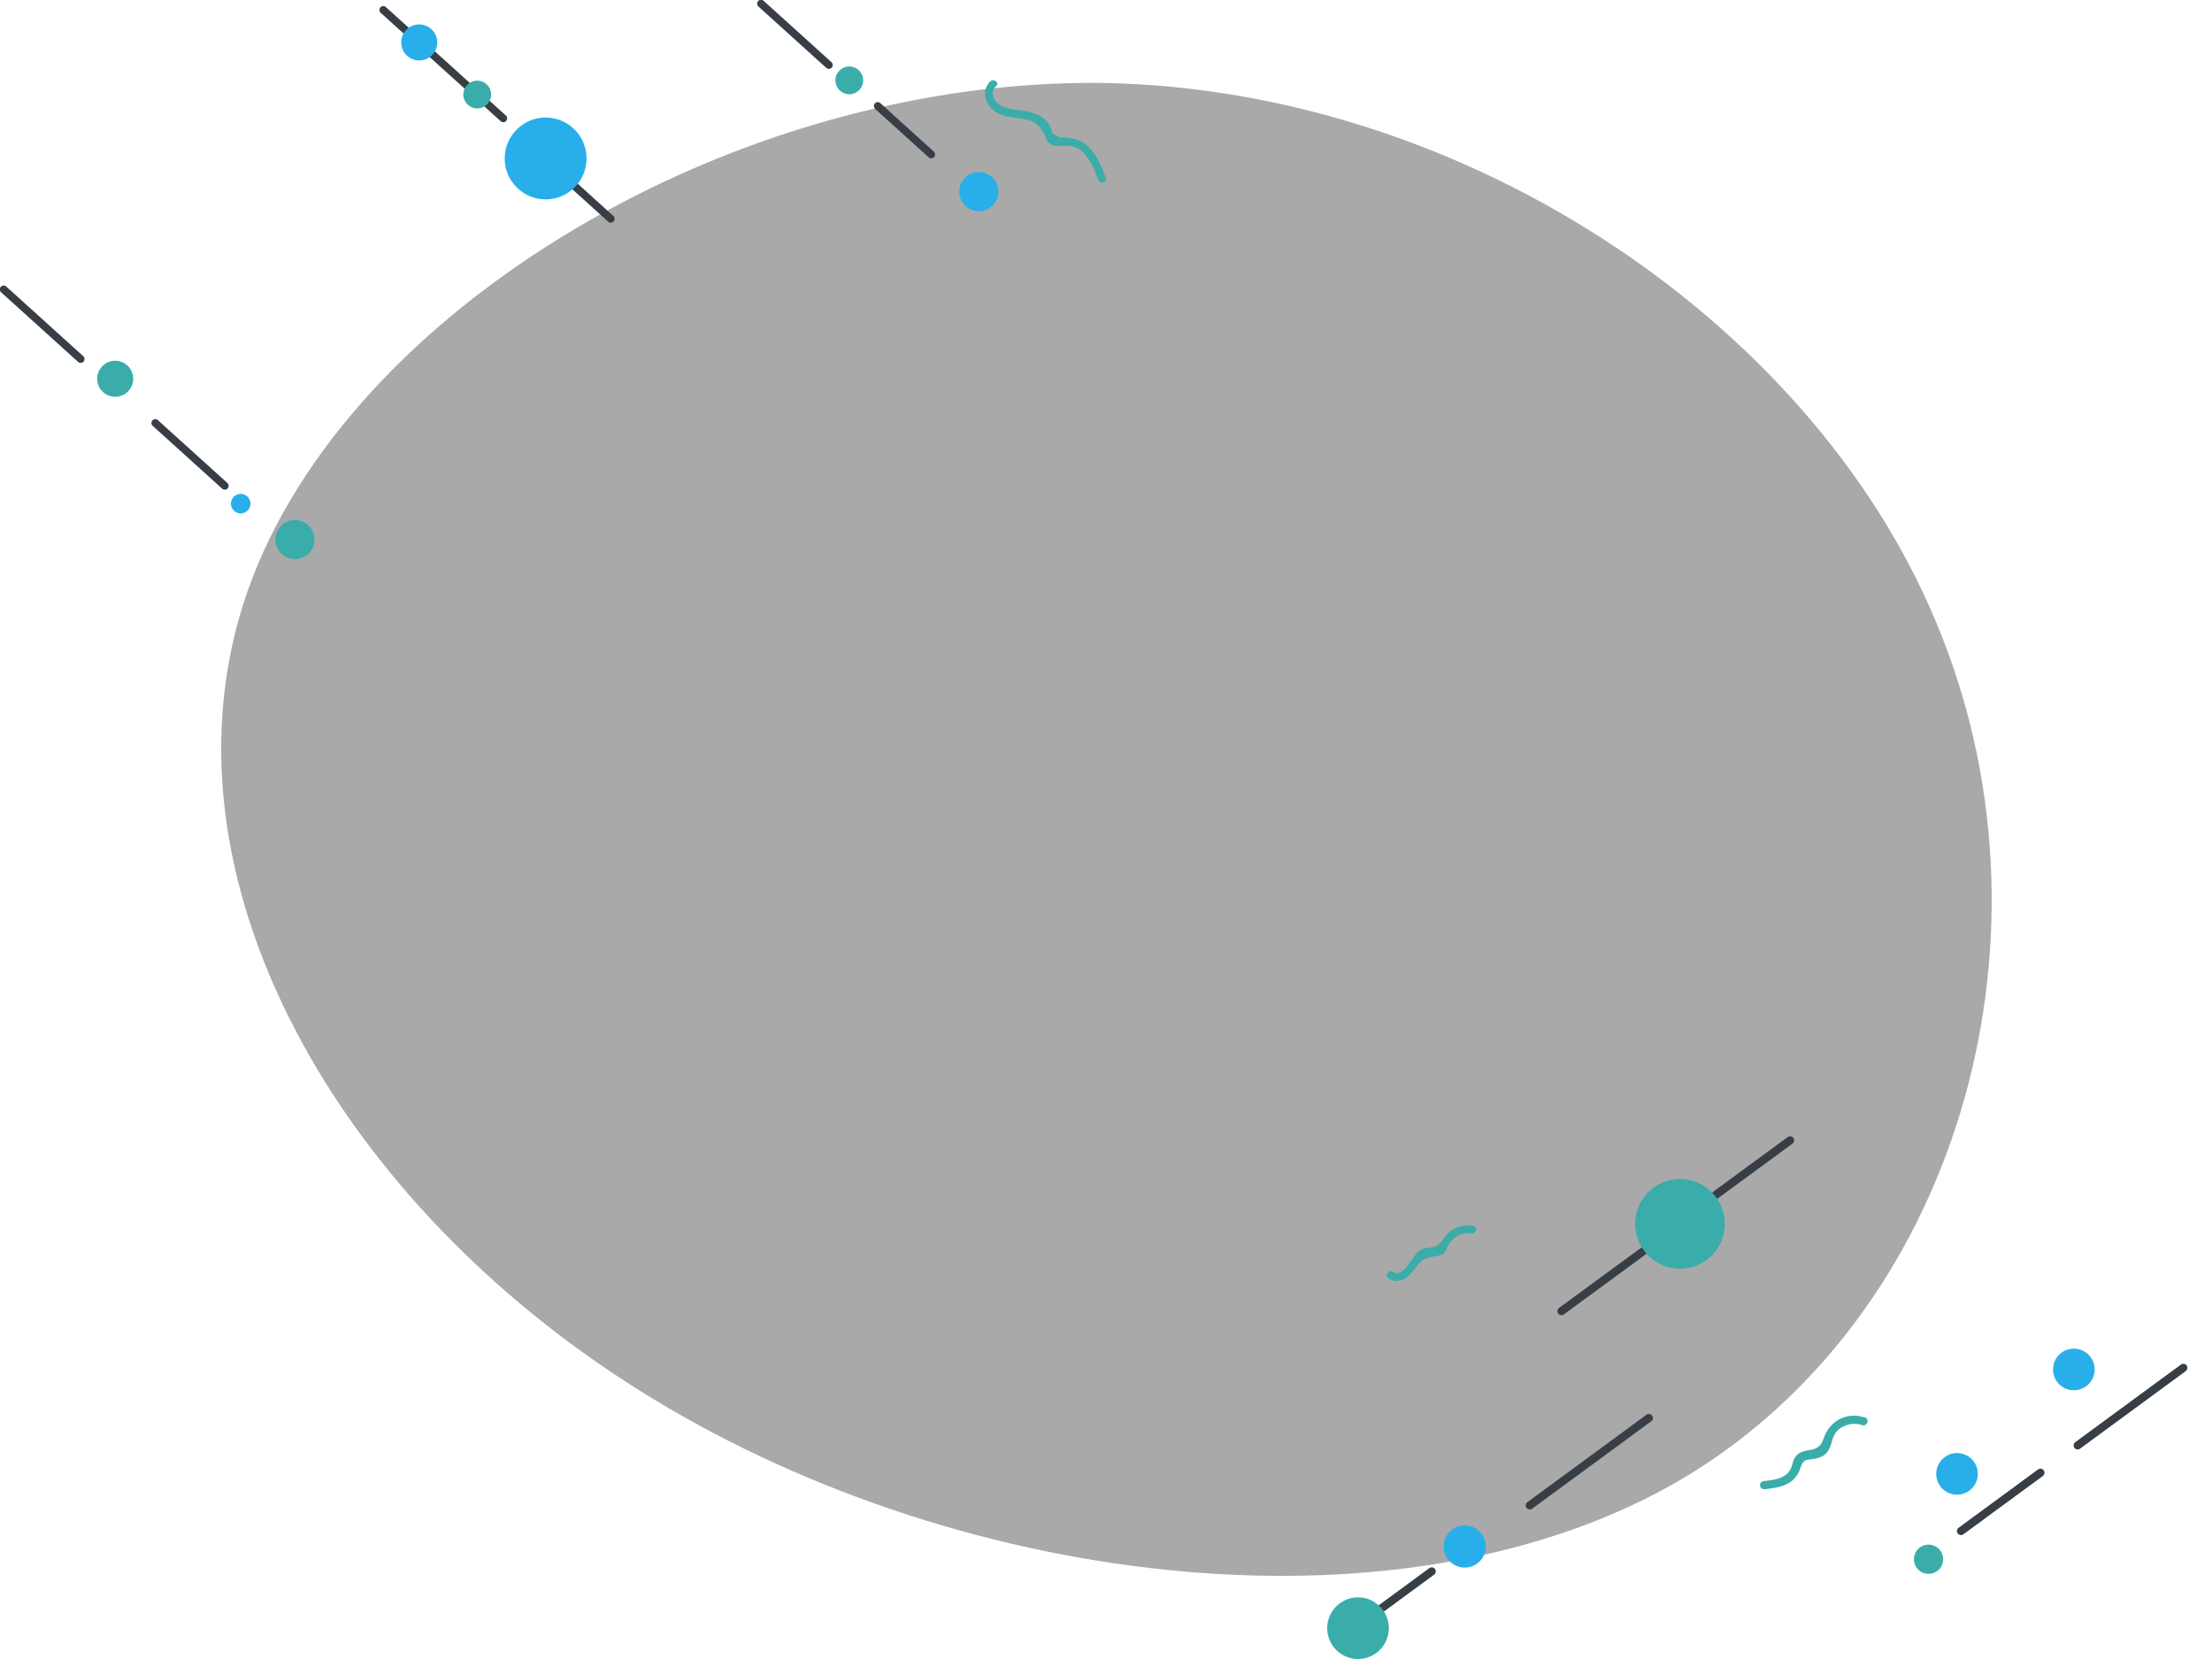
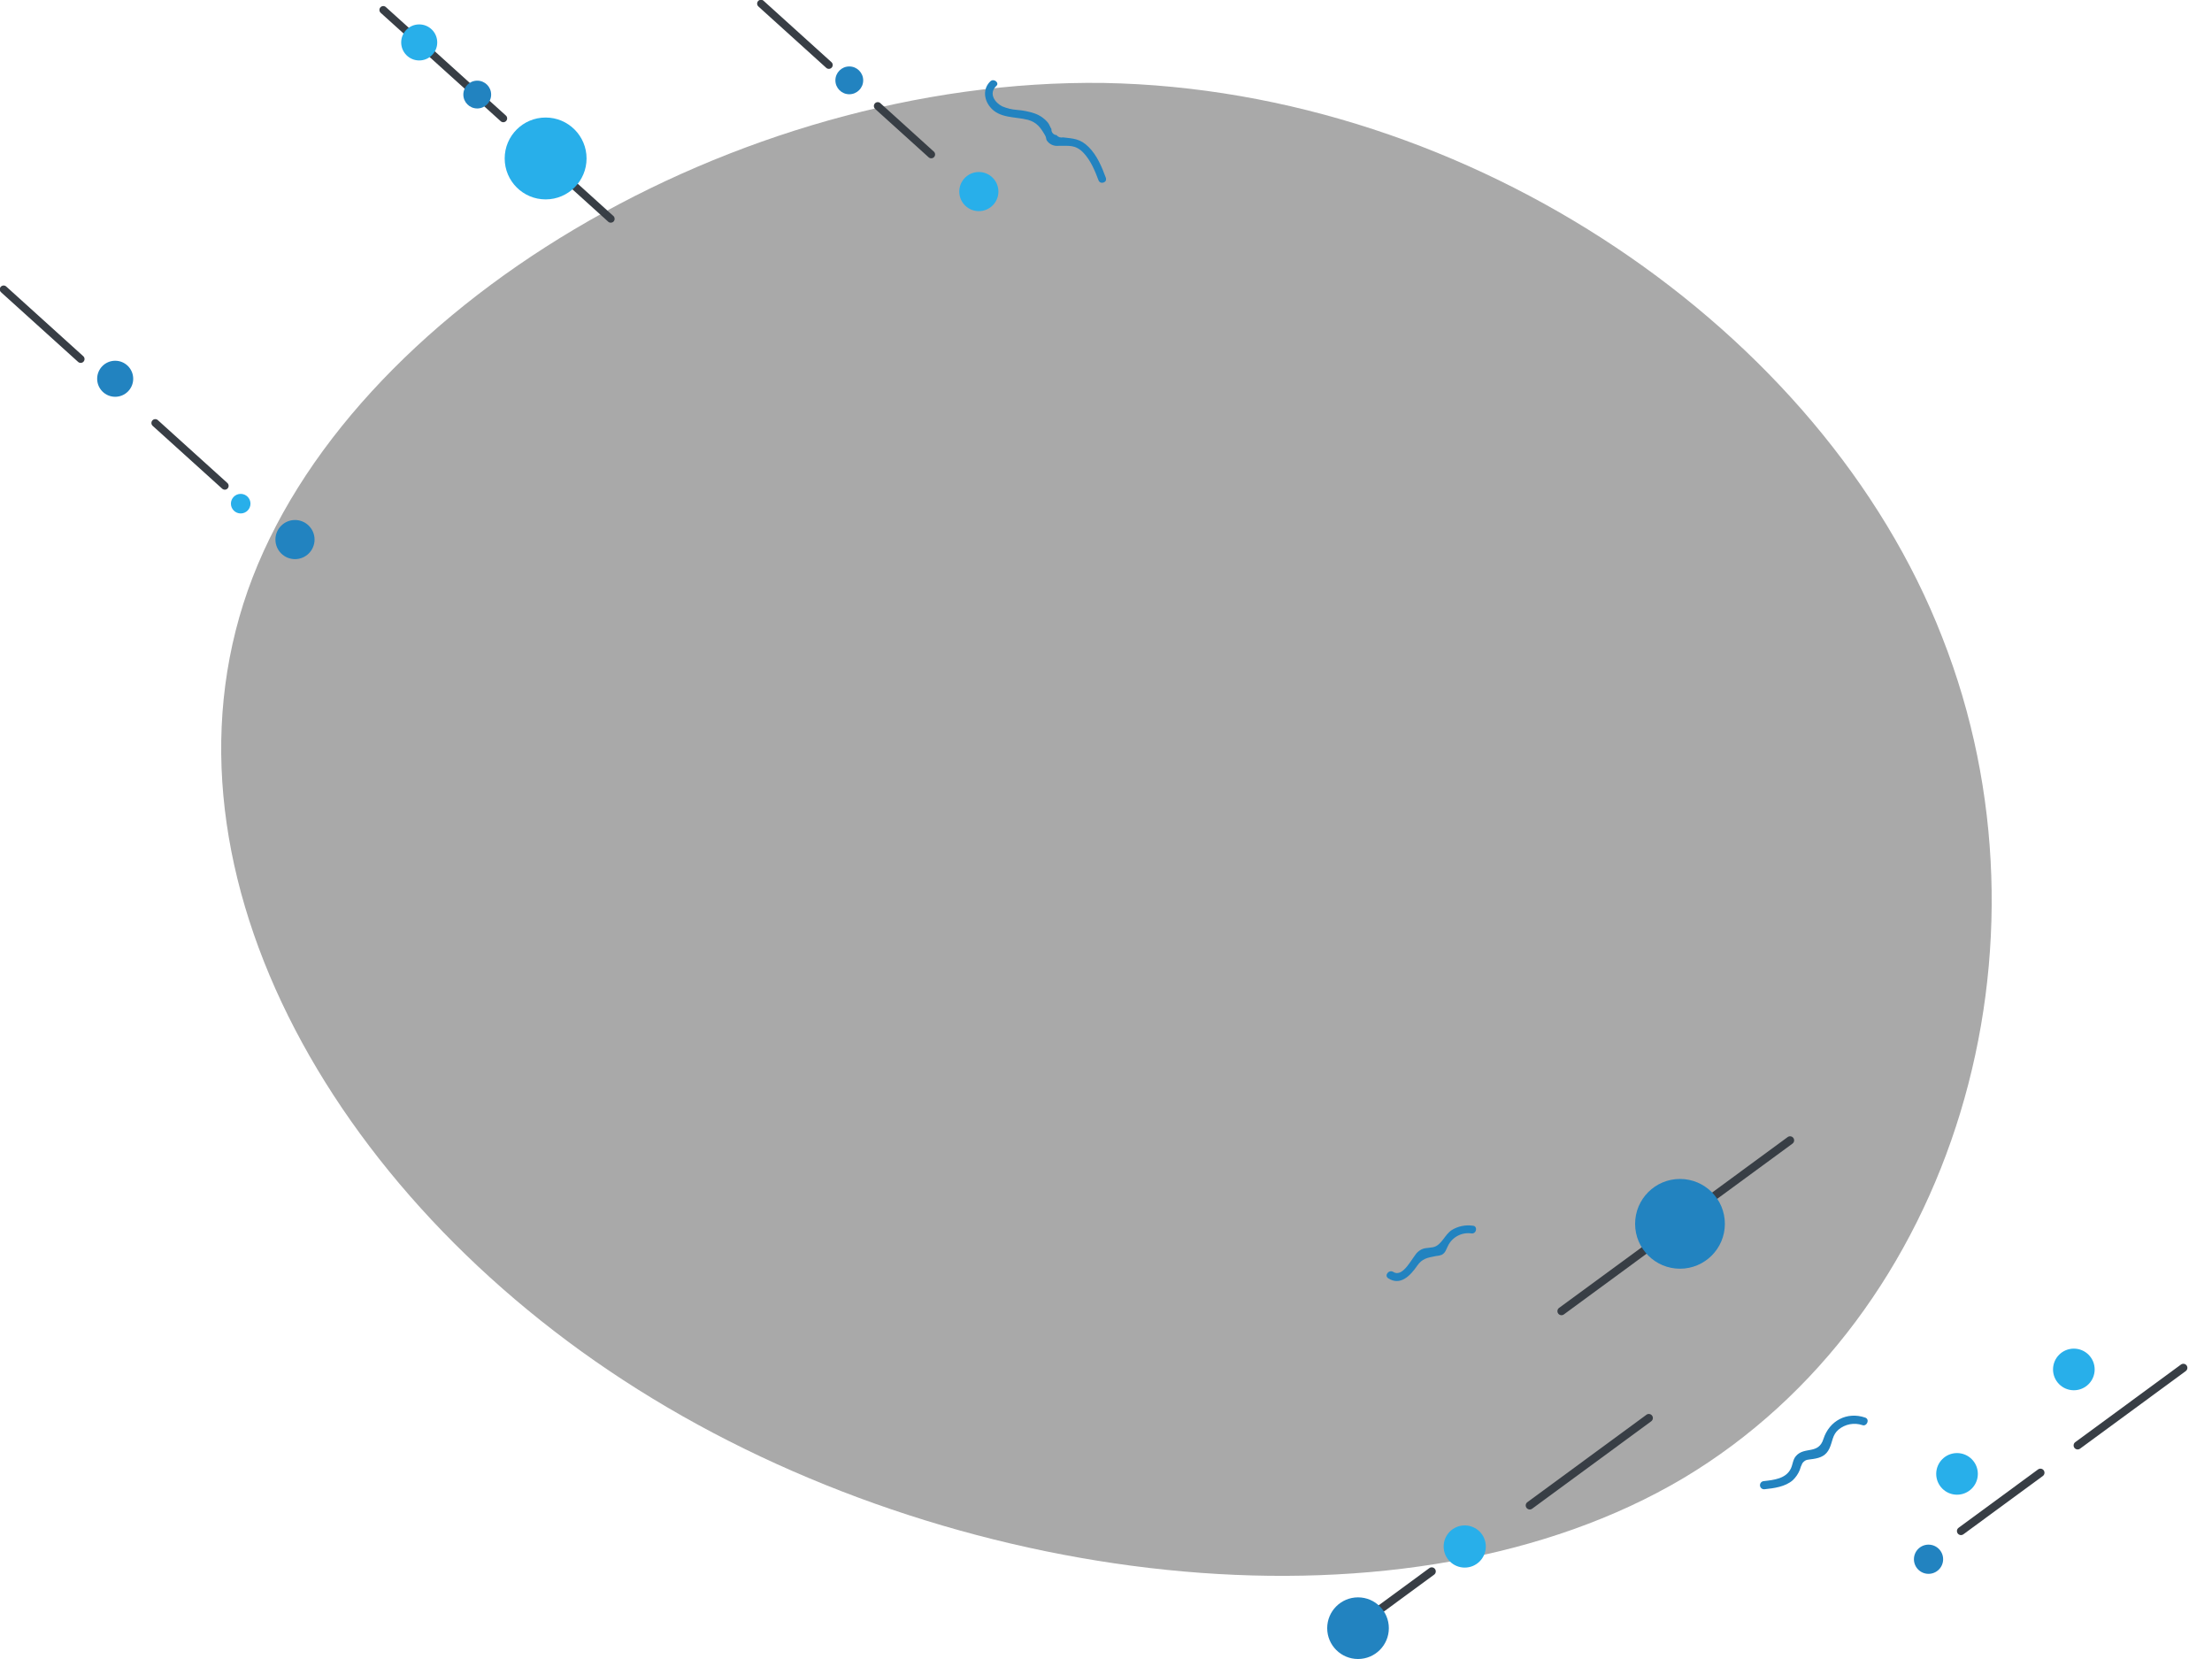
<svg xmlns="http://www.w3.org/2000/svg" xmlns:xlink="http://www.w3.org/1999/xlink" id="shape" width="800" height="600">
  <style>
    @keyframes scale_1 {
      0%, 100% {transform: scale(1);}
      50%      {transform: scale(.3);}
    }
    @keyframes scale_2 {
      0%, 100% {transform: scale(.3);}
      50%      {transform: scale(1.5);}
    }
    .circle_scale {
      transform-box: fill-box;
      transform-origin: center;
    }
    #element_1_2 {animation: scale_1 5s linear infinite;}
    #element_1_3 {animation: scale_2 5s linear infinite;}
    #element_1_4 {animation: scale_2 5s linear infinite;}
    #element_1_6 {animation: scale_2 5s linear infinite;}
    #element_1_7 {animation: scale_1 5s linear infinite;}
    #element_1_8 {animation: scale_1 5s linear infinite;}
    #element_1_9 {animation: scale_2 5s linear infinite;}
  </style>
  <defs>
    <clipPath id="clip-path" clipPathUnits="objectBoundingBox">
      <use xlink:href="#filterPath" fill="none" />
    </clipPath>
    <path id="filterPath" d="M.878.384c.055.186.006.409-.117.507c-.124.098-.323.068-.466-.048c-.142-.115-.228-.316-.183-.487C.157.186.332.047.499.05C.665.054.824.199.878.384z">
      <animate dur="30s" repeatCount="indefinite" attributeName="d" attributeType="XML" values="           M.878.384c.055.186.006.409-.117.507c-.124.098-.323.068-.466-.048c-.142-.115-.228-.316-.183-.487C.157.186.332.047.499.05C.665.054.824.199.878.384z;           M.878.295c.063.187-.015.492-.155.604c-.14.111-.341.028-.468-.11C.128.651.073.459.112.312c.038-.145.169-.245.336-.26C.615.037.816.107.878.295z;           M.884.416c.044.161-.001.28-.156.383c-.155.103-.421.192-.543.131c-.122-.062-.101-.275-.012-.48C.262.245.418.047.563.05C.707.053.84.256.884.416z;           M.877.349c.062.183-.004.423-.149.531c-.146.108-.374.084-.501-.027C.1.743.073.545.125.375c.053-.171.185-.316.344-.325C.629.041.816.167.877.349z;           M.878.384c.055.186.006.409-.117.507c-.124.098-.323.068-.466-.048c-.142-.115-.228-.316-.183-.487C.157.186.332.047.499.05C.665.054.824.199.878.384z" calcMode="spline" keySplines=".56 .37 .43 .58;.56 .37 .43 .58;.56 .37 .43 .58;.56 .37 .43 .58" />
    </path>
    <g id="animation">
      <animateTransform xlink:href="#shape" attributeName="transform" attributeType="XML" type="translate" dur="6s" values="0 0;0 8;0 0" repeatCount="indefinite" calcMode="spline" keySplines=".45 .05 .55 .95;.45 .05 .55 .95" />
      <animateTransform xlink:href="#group_1_1" attributeName="transform" attributeType="XML" type="translate" dur="10s" values="0 0;20 -20;0 0" repeatCount="indefinite" calcMode="spline" keySplines=".56 .37 .43 .58;.56 .37 .43 .58" />
      <animateTransform xlink:href="#group_1_2" attributeName="transform" attributeType="XML" type="translate" dur="10s" values="0 0;0 20;0 0" repeatCount="indefinite" calcMode="spline" keySplines=".56 .37 .43 .58;.56 .37 .43 .58" />
      <animateTransform xlink:href="#group_2_1" attributeName="transform" attributeType="XML" type="translate" dur="5s" values="0 0;-10 10;0 0" repeatCount="indefinite" calcMode="spline" keySplines=".56 .37 .43 .58;.56 .37 .43 .58" />
      <animateTransform xlink:href="#group_2_1" attributeName="transform" attributeType="XML" type="rotate" dur="5s" values="0;-10;0" repeatCount="indefinite" calcMode="spline" keySplines=".56 .37 .43 .58;.56 .37 .43 .58" additive="sum" />
      <animateTransform xlink:href="#group_2_2" attributeName="transform" attributeType="XML" type="translate" dur="10s" values="5 -5;15 -15;5 -5" repeatCount="indefinite" calcMode="spline" keySplines=".56 .37 .43 .58;.56 .37 .43 .58" />
      <animateTransform xlink:href="#element_1_1" attributeName="transform" attributeType="XML" type="translate" dur="5s" values="0 0;-10 -10;0 0" repeatCount="indefinite" calcMode="spline" keySplines=".56 .37 .43 .58;.56 .37 .43 .58" />
      <animateMotion xlink:href="#element_1_5" dur="10s" repeatCount="indefinite" path="M0-0.5l26.6,24z" calcMode="spline" keyTimes="0;1" keySplines=".56 .37 .43 .58" />
      <animateTransform xlink:href="#element_2_1" attributeName="transform" attributeType="XML" type="scale" dur="5s" values=".75;1;.75" repeatCount="indefinite" calcMode="spline" keySplines=".56 .37 .43 .58;.56 .37 .43 .58" />
      <animateTransform xlink:href="#element_2_1" attributeName="transform" attributeType="XML" type="rotate" dur="5s" values="0;15;0" repeatCount="indefinite" calcMode="spline" keySplines=".56 .37 .43 .58;.56 .37 .43 .58" additive="sum" />
      <animateTransform xlink:href="#element_2_2" attributeName="transform" attributeType="XML" type="scale" dur="5s" values="1;1.25;1" repeatCount="indefinite" calcMode="spline" keySplines=".56 .37 .43 .58;.56 .37 .43 .58" />
      <animateTransform xlink:href="#element_2_2" attributeName="transform" attributeType="XML" type="rotate" dur="5s" values="0;-15;0" repeatCount="indefinite" calcMode="spline" keySplines=".56 .37 .43 .58;.56 .37 .43 .58" additive="sum" />
      <animateMotion xlink:href="#element_2_3" dur="6s" repeatCount="indefinite" path="M0,23.31,31.76,0z" calcMode="spline" keyTimes="0;1" keySplines=".56 .37 .43 .58" />
      <animateMotion xlink:href="#element_2_4" dur="10s" repeatCount="indefinite" path="M41.36,0,0,30.35z" calcMode="spline" keyTimes="0;1" keySplines=".56 .37 .43 .58" />
    </g>
  </defs>
  <svg viewBox="0 0 1 1" id="preview" preserveAspectRatio="none">
    <use xlink:href="#filterPath" fill="darkgrey" />
  </svg>
  <image xlink:href="" clip-path="url(#clip-path)" />
  <svg viewBox="0 0 429.59 217.18" width="50%" preserveAspectRatio="xMidYMin meet">
-     <path id="element_1_1" d="M384.7,31.56c-2.91,2.77-2.63,6.93-.13,10,3.62,4.49,9.74,3.69,14.76,5,3.45,1,4.9,3.08,6.53,5.9.85,1.45.08,1.56,1.35,2.84A4.79,4.79,0,0,0,411,56.65c4.11.07,6.62-.62,9.83,2.69,2.84,3,4.46,7,5.85,10.68.66,1.8,3.51.88,2.86-.93-1.56-4.24-3.42-8.75-6.7-12s-5.82-3.24-10-3.74a2.33,2.33,0,0,1-2.45-.87,2.13,2.13,0,0,1-2-2.21s0-.11,0-.17c-.53-.75-.72-1.59-1.32-2.41a11.62,11.62,0,0,0-5.21-3.63,27.18,27.18,0,0,0-6.73-1.36,18.26,18.26,0,0,1-5.87-1.4c-2.69-1.35-5.42-4.9-2.31-7.89C388.35,32.3,386.12,30.29,384.7,31.56Z" fill="#3AADAA" />
+     <path id="element_1_1" d="M384.7,31.56c-2.91,2.77-2.63,6.93-.13,10,3.62,4.49,9.74,3.69,14.76,5,3.45,1,4.9,3.08,6.53,5.9.85,1.45.08,1.56,1.35,2.84A4.79,4.79,0,0,0,411,56.65c4.11.07,6.62-.62,9.83,2.69,2.84,3,4.46,7,5.85,10.68.66,1.8,3.51.88,2.86-.93-1.56-4.24-3.42-8.75-6.7-12s-5.82-3.24-10-3.74a2.33,2.33,0,0,1-2.45-.87,2.13,2.13,0,0,1-2-2.21s0-.11,0-.17c-.53-.75-.72-1.59-1.32-2.41a11.62,11.62,0,0,0-5.21-3.63,27.18,27.18,0,0,0-6.73-1.36,18.26,18.26,0,0,1-5.87-1.4c-2.69-1.35-5.42-4.9-2.31-7.89C388.35,32.3,386.12,30.29,384.7,31.56Z" fill="#2283c0" />
    <g id="group_1_1">
-       <circle id="element_1_2" cx="114.58" cy="209.58" r="7.6" fill="#3AADAA" class="circle_scale" />
+       <circle id="element_1_2" cx="114.58" cy="209.58" r="7.6" fill="#2283c0" class="circle_scale" />
      <path d="M.49,113.59l29.75,26.89a1.5,1.5,0,1,0,2-2.22L2.51,111.37a1.5,1.5,0,1,0-2,2.22Z" fill="#383E45" />
-       <circle id="element_1_3" cx="44.74" cy="147.12" r="7" fill="#3AADAA" class="circle_scale" />
+       <circle id="element_1_3" cx="44.74" cy="147.12" r="7" fill="#2283c0" class="circle_scale" />
      <path d="M59.25,165.36l27,24.41a1.5,1.5,0,1,0,2-2.23l-27-24.41a1.5,1.5,0,0,0-2,2.23Z" fill="#383E45" />
      <circle id="element_1_4" cx="93.49" cy="195.63" r="3.8" fill="#28AFEA" class="circle_scale" />
    </g>
    <g>
      <path d="M212,64.2l24.34,22a1.5,1.5,0,0,0,2-2.22L214.05,62a1.5,1.5,0,0,0-2,2.23Z" fill="#383E45" />
      <circle id="element_1_5" cx="211.93" cy="61.55" r="15.9" fill="#28AFEA" />
    </g>
    <g>
      <path d="M147.8,4.92,194.39,47a1.5,1.5,0,1,0,2-2.22L149.81,2.69a1.5,1.5,0,0,0-2,2.23Z" fill="#383E45" />
      <circle id="element_1_6" cx="162.83" cy="16.48" r="7" fill="#28AFEA" class="circle_scale" />
-       <circle id="element_1_7" cx="185.37" cy="36.73" r="5.4" fill="#3AADAA" class="circle_scale" />
+       <circle id="element_1_7" cx="185.37" cy="36.73" r="5.4" fill="#2283c0" class="circle_scale" />
    </g>
    <g id="group_1_2">
      <path d="M294.67,2.61,321,26.42a1.5,1.5,0,0,0,2-2.23L296.68.39a1.5,1.5,0,1,0-2,2.22Z" fill="#383E45" />
-       <circle id="element_1_8" cx="329.88" cy="31.21" r="5.4" fill="#3AADAA" class="circle_scale" />
+       <circle id="element_1_8" cx="329.88" cy="31.21" r="5.4" fill="#2283c0" class="circle_scale" />
      <path d="M339.85,42.25l20.92,18.91a1.5,1.5,0,0,0,2-2.23h0L341.87,40a1.5,1.5,0,0,0-2,2.23Z" fill="#383E45" />
      <circle id="element_1_9" cx="380.2" cy="74.41" r="7.6" fill="#28AFEA" class="circle_scale" />
    </g>
  </svg>
  <svg viewBox="0 0 327.27 193.34" width="40%" height="100%" x="60%" preserveAspectRatio="xMidYMax meet">
-     <path id="element_2_1" d="M199,104.05c-6.79-2.33-13.27,1.19-15.44,7.86-1.84,5.94-7.07,2.71-10.2,6.38-1.14,1.33-1.12,3-1.85,4.58-1.8,3.8-6.31,4.25-10.09,4.68a1.5,1.5,0,1,0,.33,3h0c3.56-.38,7.65-.9,10.45-3.33a10.94,10.94,0,0,0,2.58-3.76,13.39,13.39,0,0,1,1-2.57c1.24-1.52,2-1.2,4-1.54,2.78-.43,4.77-1.27,6-3.93,1.16-2.47,1.05-5,3.35-6.93a9.19,9.19,0,0,1,8.84-1.65C199.6,107.44,200.81,104.69,199,104.05Z" fill="#3AADAA" style="transform-box: fill-box" transform-origin="center" />
-     <path id="element_2_2" d="M53.84,33.07a11.7,11.7,0,0,0-7.75,1.6c-2.7,1.73-3.82,5.78-7,6.37-2.29.43-3.58,0-5.56,1.72s-5.36,9.76-9.08,7.41c-1.63-1-3.49,1.32-1.86,2.36,4.49,2.9,8.17-1,10.65-4.59,1.93-2.78,3.75-3,7-3.65a7.19,7.19,0,0,0,2.14-.46c1.41-.78,1.6-2,2.29-3.3a8.33,8.33,0,0,1,8.65-4.61C55.29,36.22,55.76,33.15,53.84,33.07Z" fill="#3AADAA" style="transform-box: fill-box" transform-origin="center" />
+     <path id="element_2_1" d="M199,104.05c-6.79-2.33-13.27,1.19-15.44,7.86-1.84,5.94-7.07,2.71-10.2,6.38-1.14,1.33-1.12,3-1.85,4.58-1.8,3.8-6.31,4.25-10.09,4.68a1.5,1.5,0,1,0,.33,3h0c3.56-.38,7.65-.9,10.45-3.33a10.94,10.94,0,0,0,2.58-3.76,13.39,13.39,0,0,1,1-2.57c1.24-1.52,2-1.2,4-1.54,2.78-.43,4.77-1.27,6-3.93,1.16-2.47,1.05-5,3.35-6.93a9.19,9.19,0,0,1,8.84-1.65C199.6,107.44,200.81,104.69,199,104.05Z" fill="#2283c0" style="transform-box: fill-box" transform-origin="center" />
+     <path id="element_2_2" d="M53.84,33.07a11.7,11.7,0,0,0-7.75,1.6c-2.7,1.73-3.82,5.78-7,6.37-2.29.43-3.58,0-5.56,1.72s-5.36,9.76-9.08,7.41c-1.63-1-3.49,1.32-1.86,2.36,4.49,2.9,8.17-1,10.65-4.59,1.93-2.78,3.75-3,7-3.65a7.19,7.19,0,0,0,2.14-.46c1.41-.78,1.6-2,2.29-3.3a8.33,8.33,0,0,1,8.65-4.61C55.29,36.22,55.76,33.15,53.84,33.07Z" fill="#2283c0" style="transform-box: fill-box" transform-origin="center" />
    <g id="group_2_1" style="transform-box: fill-box" transform-origin="center">
      <path d="M170.32.29,140.25,22.36A1.5,1.5,0,1,0,142,24.78L172.1,2.71A1.5,1.5,0,0,0,170.32.29Z" fill="#383E45" />
      <path d="M121,37.64,85.73,63.5a1.5,1.5,0,0,0,1.77,2.42l35.23-25.86A1.5,1.5,0,0,0,121,37.64Z" fill="#383E45" />
-       <circle cx="130.49" cy="32.38" r="16.6" fill="#3AADAA" />
+       <circle cx="130.49" cy="32.38" r="16.6" fill="#2283c0" />
    </g>
    <g id="group_2_2" style="transform-box: fill-box" transform-origin="center">
      <path d="M118.08,103l-44,32.3a1.5,1.5,0,1,0,1.77,2.42l44-32.3a1.5,1.5,0,1,0-1.78-2.42Z" fill="#383E45" />
      <path d="M37.77,159.73,16.49,175.35a1.5,1.5,0,0,0,1.77,2.42l21.29-15.62a1.5,1.5,0,0,0-1.78-2.42Z" fill="#383E45" />
-       <circle cx="11.4" cy="181.94" r="11.4" fill="#3AADAA" />
+       <circle cx="11.4" cy="181.94" r="11.4" fill="#2283c0" />
      <circle cx="50.87" cy="151.73" r="7.8" fill="#28AFEA" />
    </g>
    <g>
-       <circle cx="222.42" cy="156.44" r="5.4" fill="#3AADAA" />
+       <circle cx="222.42" cy="156.44" r="5.4" fill="#2283c0" />
      <path d="M262.92,123.23l-29.34,21.54a1.5,1.5,0,1,0,1.77,2.42l29.35-21.54a1.5,1.5,0,1,0-1.78-2.42Z" fill="#383E45" />
      <circle id="element_2_3" cx="232.96" cy="146.87" r="7.7" fill="#28AFEA" transform="translate(0 -22)" />
      <path d="M315.72,84.48l-38.93,28.58a1.5,1.5,0,1,0,1.77,2.41L317.5,86.89a1.5,1.5,0,1,0-1.78-2.41Z" fill="#383E45" />
      <circle id="element_2_4" cx="276.17" cy="115.24" r="7.7" fill="#28AFEA" transform="translate(0 -29)" />
    </g>
  </svg>
</svg>
